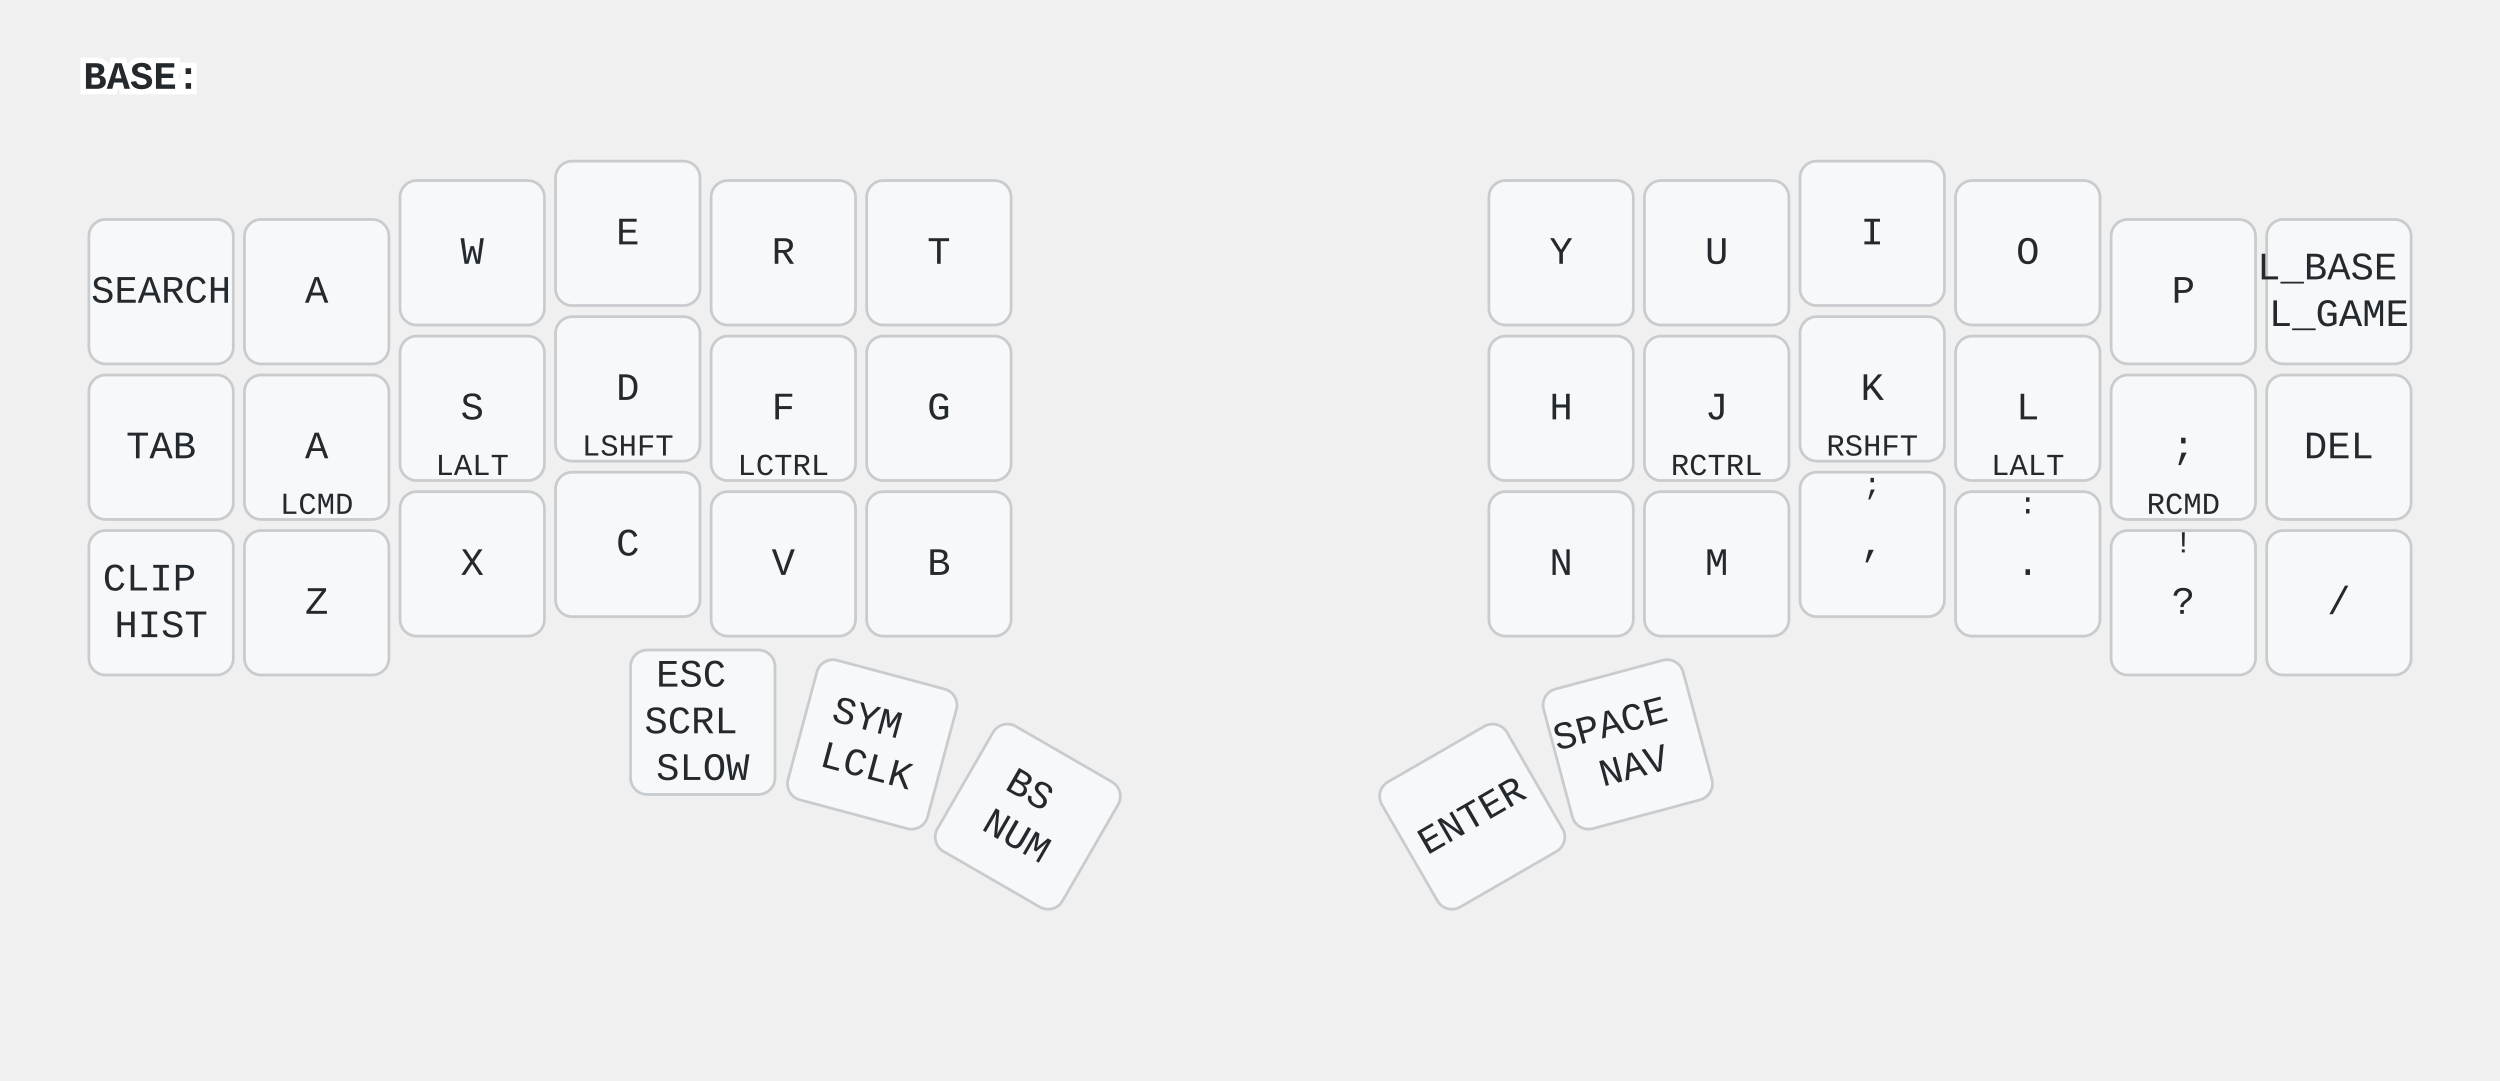
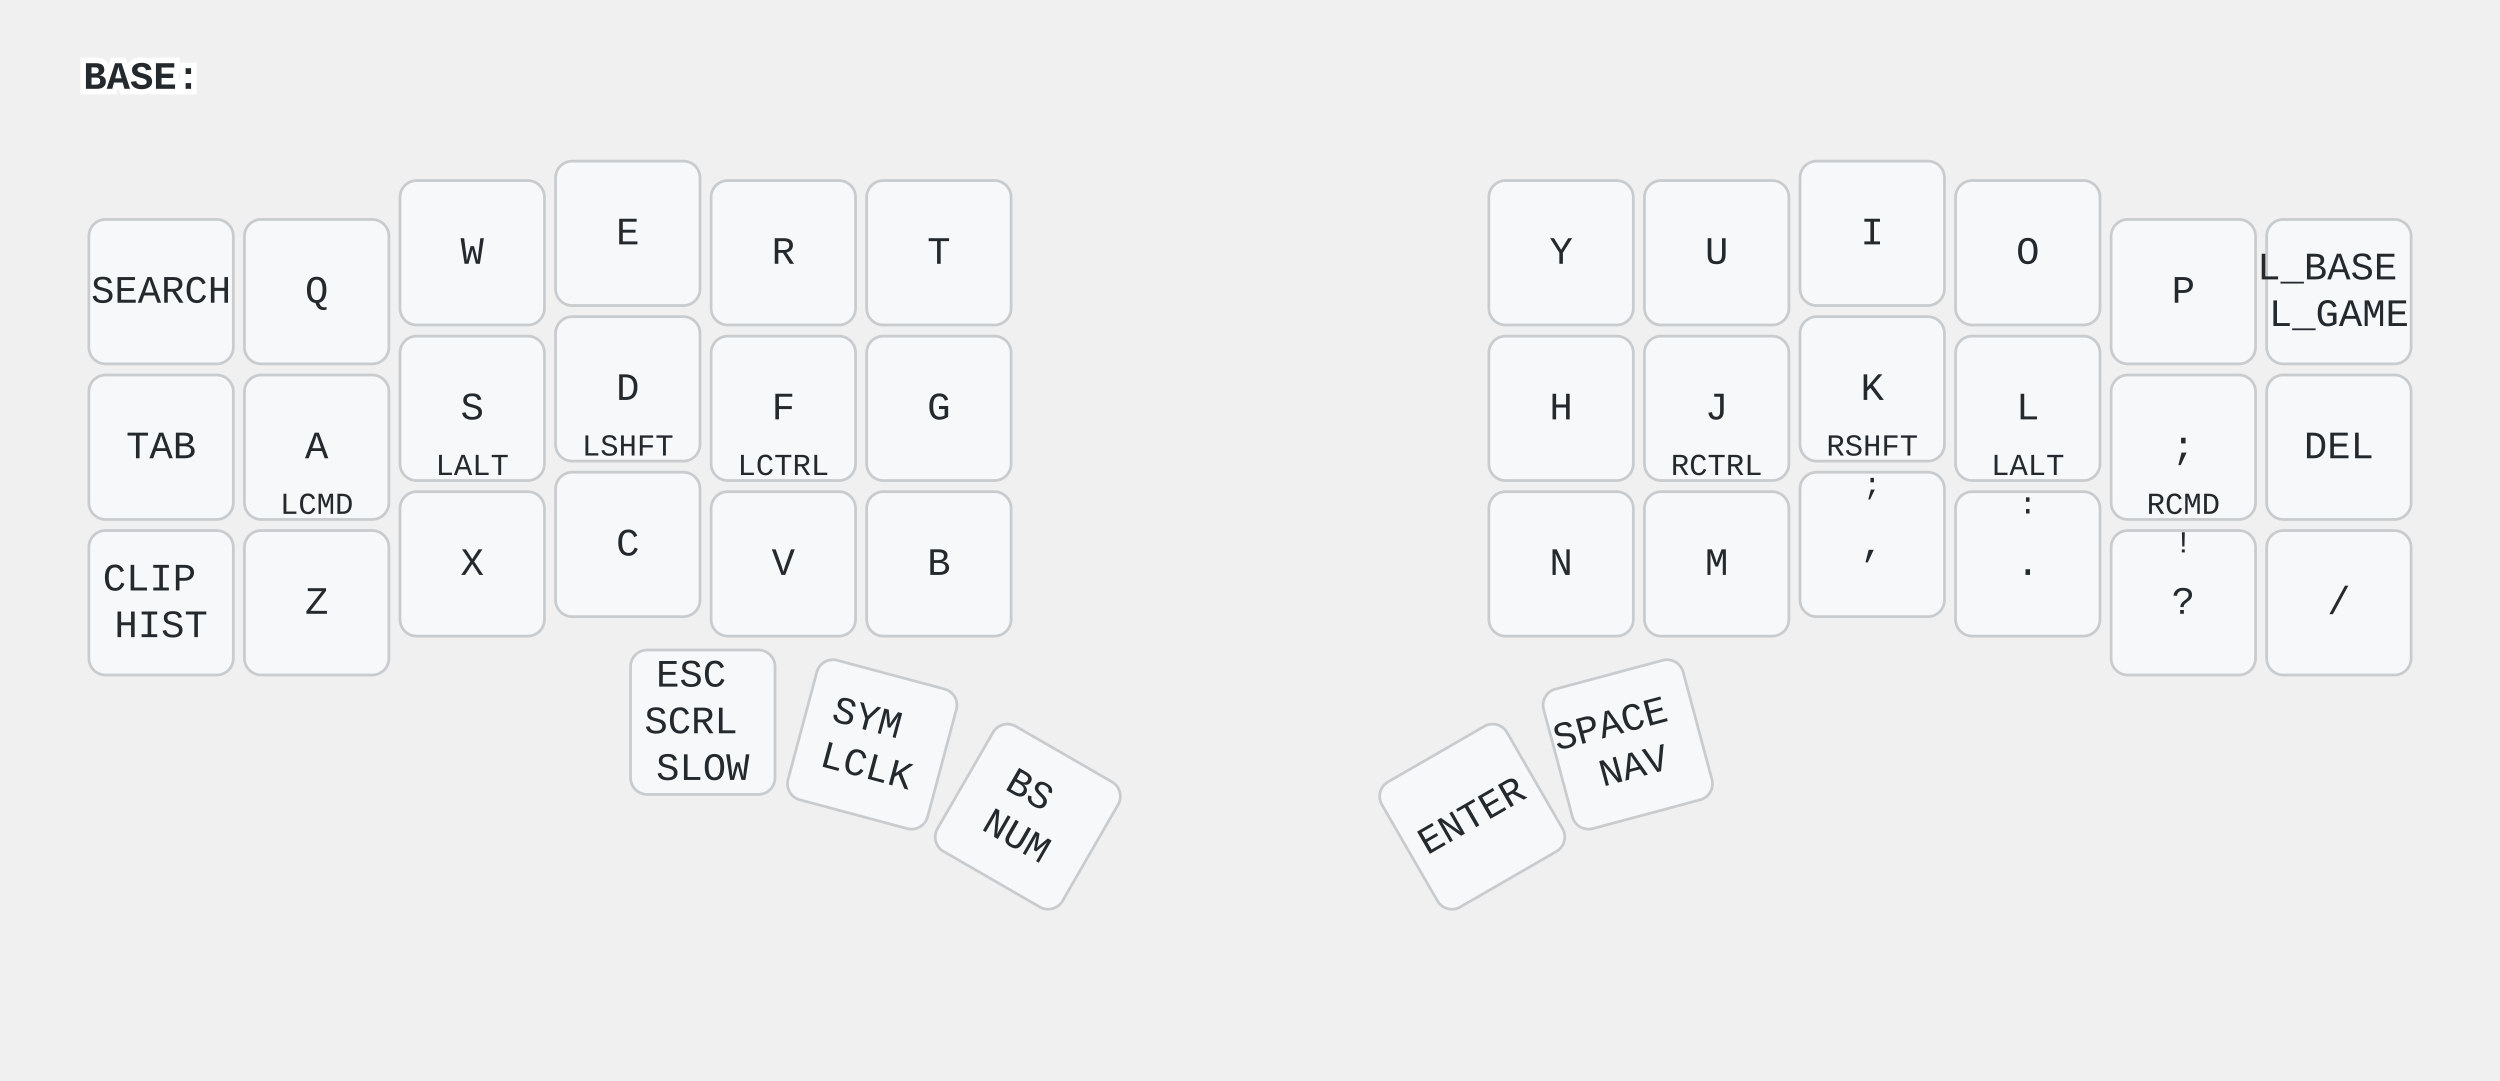
<svg xmlns="http://www.w3.org/2000/svg" width="900" height="389" viewBox="0 0 900 389" class="keymap">
  <style>/* inherit to force styles through use tags */
svg path {
    fill: inherit;
}

/* font and background color specifications */
svg.keymap {
    font-family: SFMono-Regular,Consolas,Liberation Mono,Menlo,monospace;
    font-size: 14px;
    font-kerning: normal;
    text-rendering: optimizeLegibility;
    fill: #24292e;
}

/* default key styling */
rect.key {
    fill: #f6f8fa;
}

rect.key, rect.combo {
    stroke: #c9cccf;
    stroke-width: 1;
}

/* default key side styling, only used is draw_key_sides is set */
rect.side {
    filter: brightness(90%);
}

/* color accent for combo boxes */
rect.combo, rect.combo-separate {
    fill: #cdf;
}

/* color accent for held keys */
rect.held, rect.combo.held {
    fill: #fdd;
}

/* color accent for ghost (optional) keys */
rect.ghost, rect.combo.ghost {
    stroke-dasharray: 4, 4;
    stroke-width: 2;
}

text {
    text-anchor: middle;
    dominant-baseline: middle;
}

/* styling for layer labels */
text.label {
    font-weight: bold;
    text-anchor: start;
    stroke: white;
    stroke-width: 4;
    paint-order: stroke;
}

/* styling for optional footer */
text.footer {
    text-anchor: end;
    dominant-baseline: auto;
    stroke: white;
    stroke-width: 4;
    paint-order: stroke;
}

/* styling for combo tap, and key non-tap label text */
text.combo, text.hold, text.shifted, text.left, text.right {
    font-size: 11px;
}

text.hold {
    text-anchor: middle;
    dominant-baseline: auto;
}

text.shifted {
    text-anchor: middle;
    dominant-baseline: hanging;
}

text.left {
    text-anchor: start;
}

text.right {
    text-anchor: end;
}

text.layer-activator {
    text-decoration: underline;
}

/* styling for hold/shifted label text in combo box */
text.combo.hold, text.combo.shifted, text.combo.left, text.combo.right {
    font-size: 8px;
}

/* lighter symbol for transparent keys */
text.trans {
    fill: #7b7e81;
}

/* styling for combo dendrons */
path.combo {
    stroke-width: 1;
    stroke: gray;
    fill: none;
}

/* Start Tabler Icons Cleanup */
/* cannot use height/width with glyphs */
.icon-tabler &gt; path {
    fill: inherit;
    stroke: inherit;
    stroke-width: 2;
}
/* hide tabler's default box */
.icon-tabler &gt; path[stroke="none"][fill="none"] {
    visibility: hidden;
}
/* End Tabler Icons Cleanup */

@media (prefers-color-scheme: dark) {
svg.keymap { fill: #d1d6db; }
rect.key { fill: #3f4750; }
rect.key, rect.combo { stroke: #60666c; }
rect.combo, rect.combo-separate { fill: #1f3d7a; }
rect.held, rect.combo.held { fill: #854747; }
text.label, text.footer { stroke: black; }
text.trans { fill: #7e8184; }
path.combo { stroke: #7f7f7f; }

}</style>
  <g transform="translate(30, 0)" class="layer-BASE">
    <text x="0" y="28" class="label" id="BASE">BASE:</text>
    <g transform="translate(0, 56)">
      <g transform="translate(28, 49)" class="key keypos-0">
        <rect rx="6" ry="6" x="-26" y="-26" width="52" height="52" class="key" />
        <text x="0" y="0" class="key tap">SEARCH</text>
      </g>
      <g transform="translate(84, 49)" class="key keypos-1">
        <rect rx="6" ry="6" x="-26" y="-26" width="52" height="52" class="key" />
-         <text x="0" y="0" class="key tap">A</text>
+         <text x="0" y="0" class="key tap">Q</text>
      </g>
      <g transform="translate(140, 35)" class="key keypos-2">
        <rect rx="6" ry="6" x="-26" y="-26" width="52" height="52" class="key" />
        <text x="0" y="0" class="key tap">W</text>
      </g>
      <g transform="translate(196, 28)" class="key keypos-3">
        <rect rx="6" ry="6" x="-26" y="-26" width="52" height="52" class="key" />
        <text x="0" y="0" class="key tap">E</text>
      </g>
      <g transform="translate(252, 35)" class="key keypos-4">
        <rect rx="6" ry="6" x="-26" y="-26" width="52" height="52" class="key" />
        <text x="0" y="0" class="key tap">R</text>
      </g>
      <g transform="translate(308, 35)" class="key keypos-5">
        <rect rx="6" ry="6" x="-26" y="-26" width="52" height="52" class="key" />
        <text x="0" y="0" class="key tap">T</text>
      </g>
      <g transform="translate(532, 35)" class="key keypos-6">
        <rect rx="6" ry="6" x="-26" y="-26" width="52" height="52" class="key" />
        <text x="0" y="0" class="key tap">Y</text>
      </g>
      <g transform="translate(588, 35)" class="key keypos-7">
        <rect rx="6" ry="6" x="-26" y="-26" width="52" height="52" class="key" />
        <text x="0" y="0" class="key tap">U</text>
      </g>
      <g transform="translate(644, 28)" class="key keypos-8">
        <rect rx="6" ry="6" x="-26" y="-26" width="52" height="52" class="key" />
        <text x="0" y="0" class="key tap">I</text>
      </g>
      <g transform="translate(700, 35)" class="key keypos-9">
        <rect rx="6" ry="6" x="-26" y="-26" width="52" height="52" class="key" />
        <text x="0" y="0" class="key tap">O</text>
      </g>
      <g transform="translate(756, 49)" class="key keypos-10">
        <rect rx="6" ry="6" x="-26" y="-26" width="52" height="52" class="key" />
        <text x="0" y="0" class="key tap">P</text>
      </g>
      <g transform="translate(812, 49)" class="key keypos-11">
        <rect rx="6" ry="6" x="-26" y="-26" width="52" height="52" class="key" />
        <text x="0" y="0" class="key tap">
          <tspan x="0" dy="-0.6em">L_BASE</tspan>
          <tspan x="0" dy="1.2em">L_GAME</tspan>
        </text>
      </g>
      <g transform="translate(28, 105)" class="key keypos-12">
        <rect rx="6" ry="6" x="-26" y="-26" width="52" height="52" class="key" />
        <text x="0" y="0" class="key tap">TAB</text>
      </g>
      <g transform="translate(84, 105)" class="key keypos-13">
        <rect rx="6" ry="6" x="-26" y="-26" width="52" height="52" class="key" />
        <text x="0" y="0" class="key tap">A</text>
        <text x="0" y="24" class="key hold">LCMD</text>
      </g>
      <g transform="translate(140, 91)" class="key keypos-14">
        <rect rx="6" ry="6" x="-26" y="-26" width="52" height="52" class="key" />
        <text x="0" y="0" class="key tap">S</text>
        <text x="0" y="24" class="key hold">LALT</text>
      </g>
      <g transform="translate(196, 84)" class="key keypos-15">
        <rect rx="6" ry="6" x="-26" y="-26" width="52" height="52" class="key" />
        <text x="0" y="0" class="key tap">D</text>
        <text x="0" y="24" class="key hold">LSHFT</text>
      </g>
      <g transform="translate(252, 91)" class="key keypos-16">
        <rect rx="6" ry="6" x="-26" y="-26" width="52" height="52" class="key" />
        <text x="0" y="0" class="key tap">F</text>
        <text x="0" y="24" class="key hold">LCTRL</text>
      </g>
      <g transform="translate(308, 91)" class="key keypos-17">
        <rect rx="6" ry="6" x="-26" y="-26" width="52" height="52" class="key" />
        <text x="0" y="0" class="key tap">G</text>
      </g>
      <g transform="translate(532, 91)" class="key keypos-18">
        <rect rx="6" ry="6" x="-26" y="-26" width="52" height="52" class="key" />
        <text x="0" y="0" class="key tap">H</text>
      </g>
      <g transform="translate(588, 91)" class="key keypos-19">
        <rect rx="6" ry="6" x="-26" y="-26" width="52" height="52" class="key" />
        <text x="0" y="0" class="key tap">J</text>
        <text x="0" y="24" class="key hold">RCTRL</text>
      </g>
      <g transform="translate(644, 84)" class="key keypos-20">
        <rect rx="6" ry="6" x="-26" y="-26" width="52" height="52" class="key" />
        <text x="0" y="0" class="key tap">K</text>
        <text x="0" y="24" class="key hold">RSHFT</text>
      </g>
      <g transform="translate(700, 91)" class="key keypos-21">
        <rect rx="6" ry="6" x="-26" y="-26" width="52" height="52" class="key" />
        <text x="0" y="0" class="key tap">L</text>
        <text x="0" y="24" class="key hold">LALT</text>
      </g>
      <g transform="translate(756, 105)" class="key keypos-22">
        <rect rx="6" ry="6" x="-26" y="-26" width="52" height="52" class="key" />
        <text x="0" y="0" class="key tap">;</text>
        <text x="0" y="24" class="key hold">RCMD</text>
      </g>
      <g transform="translate(812, 105)" class="key keypos-23">
        <rect rx="6" ry="6" x="-26" y="-26" width="52" height="52" class="key" />
        <text x="0" y="0" class="key tap">DEL</text>
      </g>
      <g transform="translate(28, 161)" class="key keypos-24">
        <rect rx="6" ry="6" x="-26" y="-26" width="52" height="52" class="key" />
        <text x="0" y="0" class="key tap">
          <tspan x="0" dy="-0.6em">CLIP</tspan>
          <tspan x="0" dy="1.2em">HIST</tspan>
        </text>
      </g>
      <g transform="translate(84, 161)" class="key keypos-25">
        <rect rx="6" ry="6" x="-26" y="-26" width="52" height="52" class="key" />
        <text x="0" y="0" class="key tap">Z</text>
      </g>
      <g transform="translate(140, 147)" class="key keypos-26">
        <rect rx="6" ry="6" x="-26" y="-26" width="52" height="52" class="key" />
        <text x="0" y="0" class="key tap">X</text>
      </g>
      <g transform="translate(196, 140)" class="key keypos-27">
        <rect rx="6" ry="6" x="-26" y="-26" width="52" height="52" class="key" />
        <text x="0" y="0" class="key tap">C</text>
      </g>
      <g transform="translate(252, 147)" class="key keypos-28">
        <rect rx="6" ry="6" x="-26" y="-26" width="52" height="52" class="key" />
        <text x="0" y="0" class="key tap">V</text>
      </g>
      <g transform="translate(308, 147)" class="key keypos-29">
        <rect rx="6" ry="6" x="-26" y="-26" width="52" height="52" class="key" />
        <text x="0" y="0" class="key tap">B</text>
      </g>
      <g transform="translate(532, 147)" class="key keypos-30">
        <rect rx="6" ry="6" x="-26" y="-26" width="52" height="52" class="key" />
        <text x="0" y="0" class="key tap">N</text>
      </g>
      <g transform="translate(588, 147)" class="key keypos-31">
        <rect rx="6" ry="6" x="-26" y="-26" width="52" height="52" class="key" />
        <text x="0" y="0" class="key tap">M</text>
      </g>
      <g transform="translate(644, 140)" class="key keypos-32">
        <rect rx="6" ry="6" x="-26" y="-26" width="52" height="52" class="key" />
        <text x="0" y="0" class="key tap">,</text>
        <text x="0" y="-24" class="key shifted">;</text>
      </g>
      <g transform="translate(700, 147)" class="key keypos-33">
        <rect rx="6" ry="6" x="-26" y="-26" width="52" height="52" class="key" />
        <text x="0" y="0" class="key tap">.</text>
        <text x="0" y="-24" class="key shifted">:</text>
      </g>
      <g transform="translate(756, 161)" class="key keypos-34">
        <rect rx="6" ry="6" x="-26" y="-26" width="52" height="52" class="key" />
        <text x="0" y="0" class="key tap">?</text>
        <text x="0" y="-24" class="key shifted">!</text>
      </g>
      <g transform="translate(812, 161)" class="key keypos-35">
        <rect rx="6" ry="6" x="-26" y="-26" width="52" height="52" class="key" />
        <text x="0" y="0" class="key tap">/</text>
      </g>
      <g transform="translate(223, 204)" class="key keypos-36">
        <rect rx="6" ry="6" x="-26" y="-26" width="52" height="52" class="key" />
        <text x="0" y="0" class="key tap">
          <tspan x="0" dy="-1.2em">ESC</tspan>
          <tspan x="0" dy="1.2em">SCRL</tspan>
          <tspan x="0" dy="1.2em">SLOW</tspan>
        </text>
      </g>
      <g transform="translate(284, 212) rotate(15.0)" class="key keypos-37">
        <rect rx="6" ry="6" x="-26" y="-26" width="52" height="52" class="key" />
        <text x="0" y="0" class="key tap">
          <tspan x="0" dy="-0.6em">SYM</tspan>
          <tspan x="0" dy="1.2em">LCLK</tspan>
        </text>
      </g>
      <g transform="translate(340, 238) rotate(30.0)" class="key keypos-38">
        <rect rx="6" ry="6" x="-26" y="-26" width="52" height="52" class="key" />
        <text x="0" y="0" class="key tap">
          <tspan x="0" dy="-0.6em">BS</tspan>
          <tspan x="0" dy="1.2em">NUM</tspan>
        </text>
      </g>
      <g transform="translate(500, 238) rotate(-30.0)" class="key keypos-39">
        <rect rx="6" ry="6" x="-26" y="-26" width="52" height="52" class="key" />
        <text x="0" y="0" class="key tap">ENTER</text>
      </g>
      <g transform="translate(556, 212) rotate(-15.0)" class="key keypos-40">
        <rect rx="6" ry="6" x="-26" y="-26" width="52" height="52" class="key" />
        <text x="0" y="0" class="key tap">
          <tspan x="0" dy="-0.6em">SPACE</tspan>
          <tspan x="0" dy="1.2em">NAV</tspan>
        </text>
      </g>
    </g>
  </g>
</svg>
